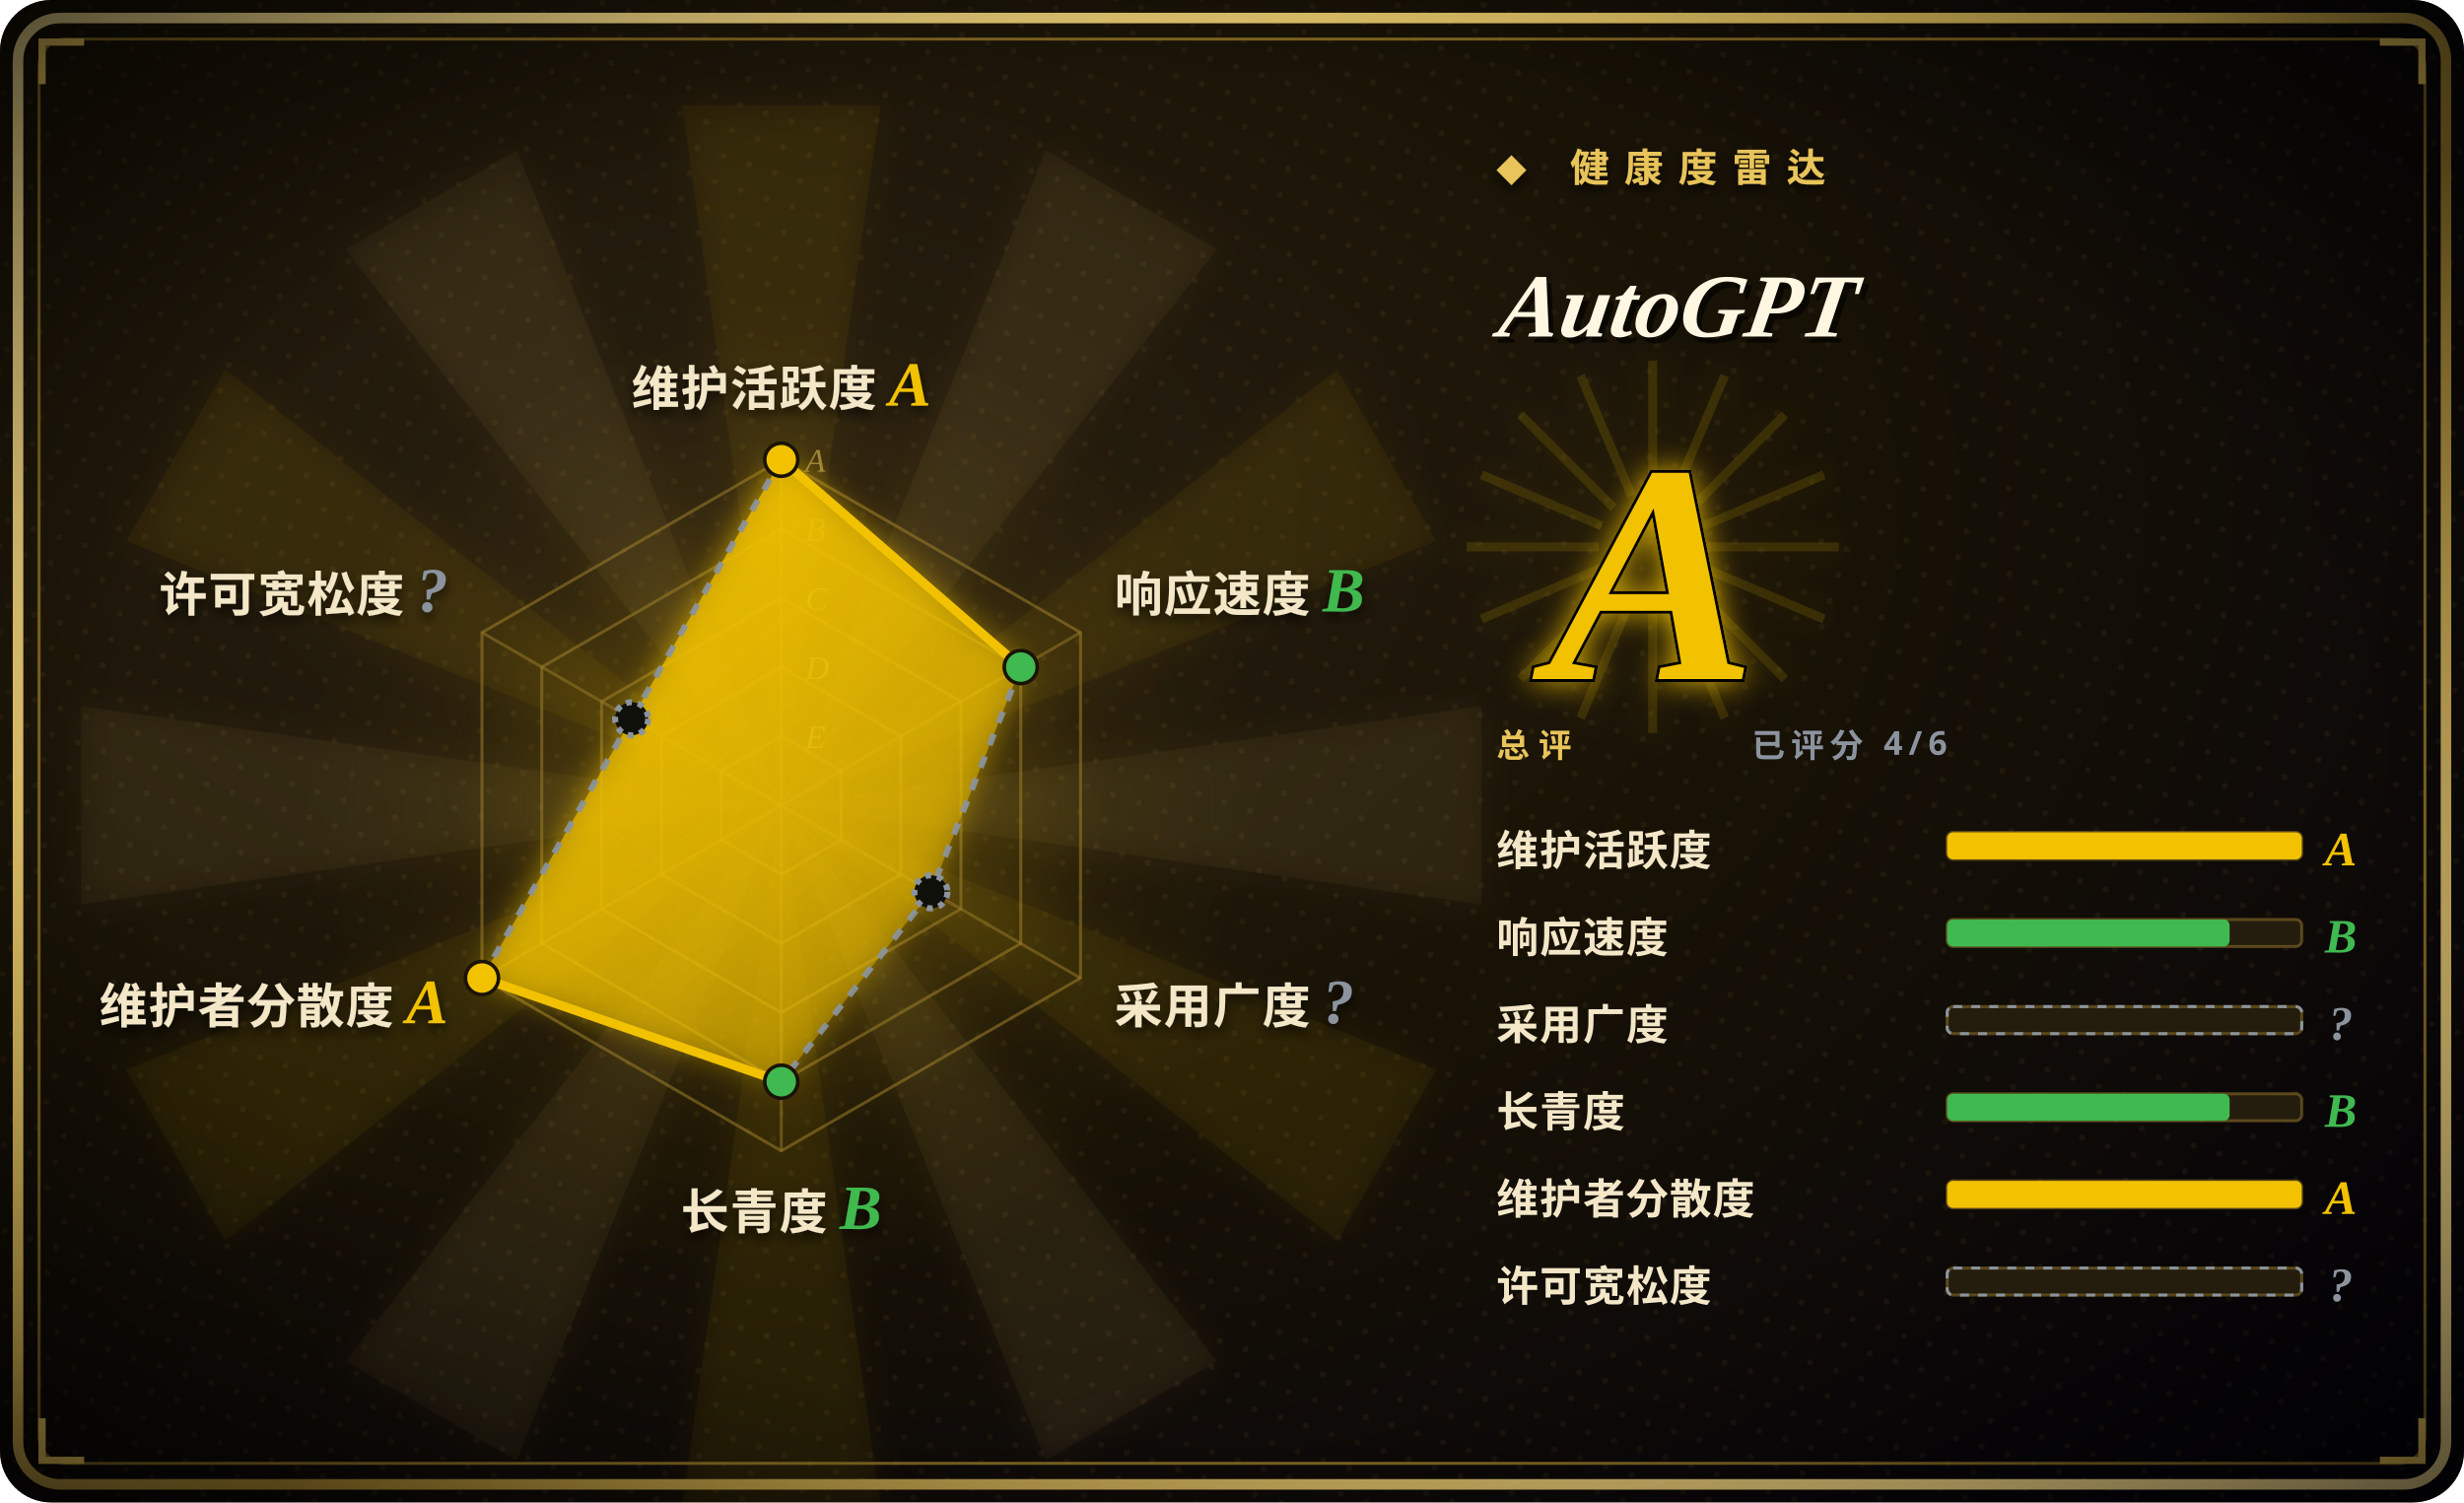
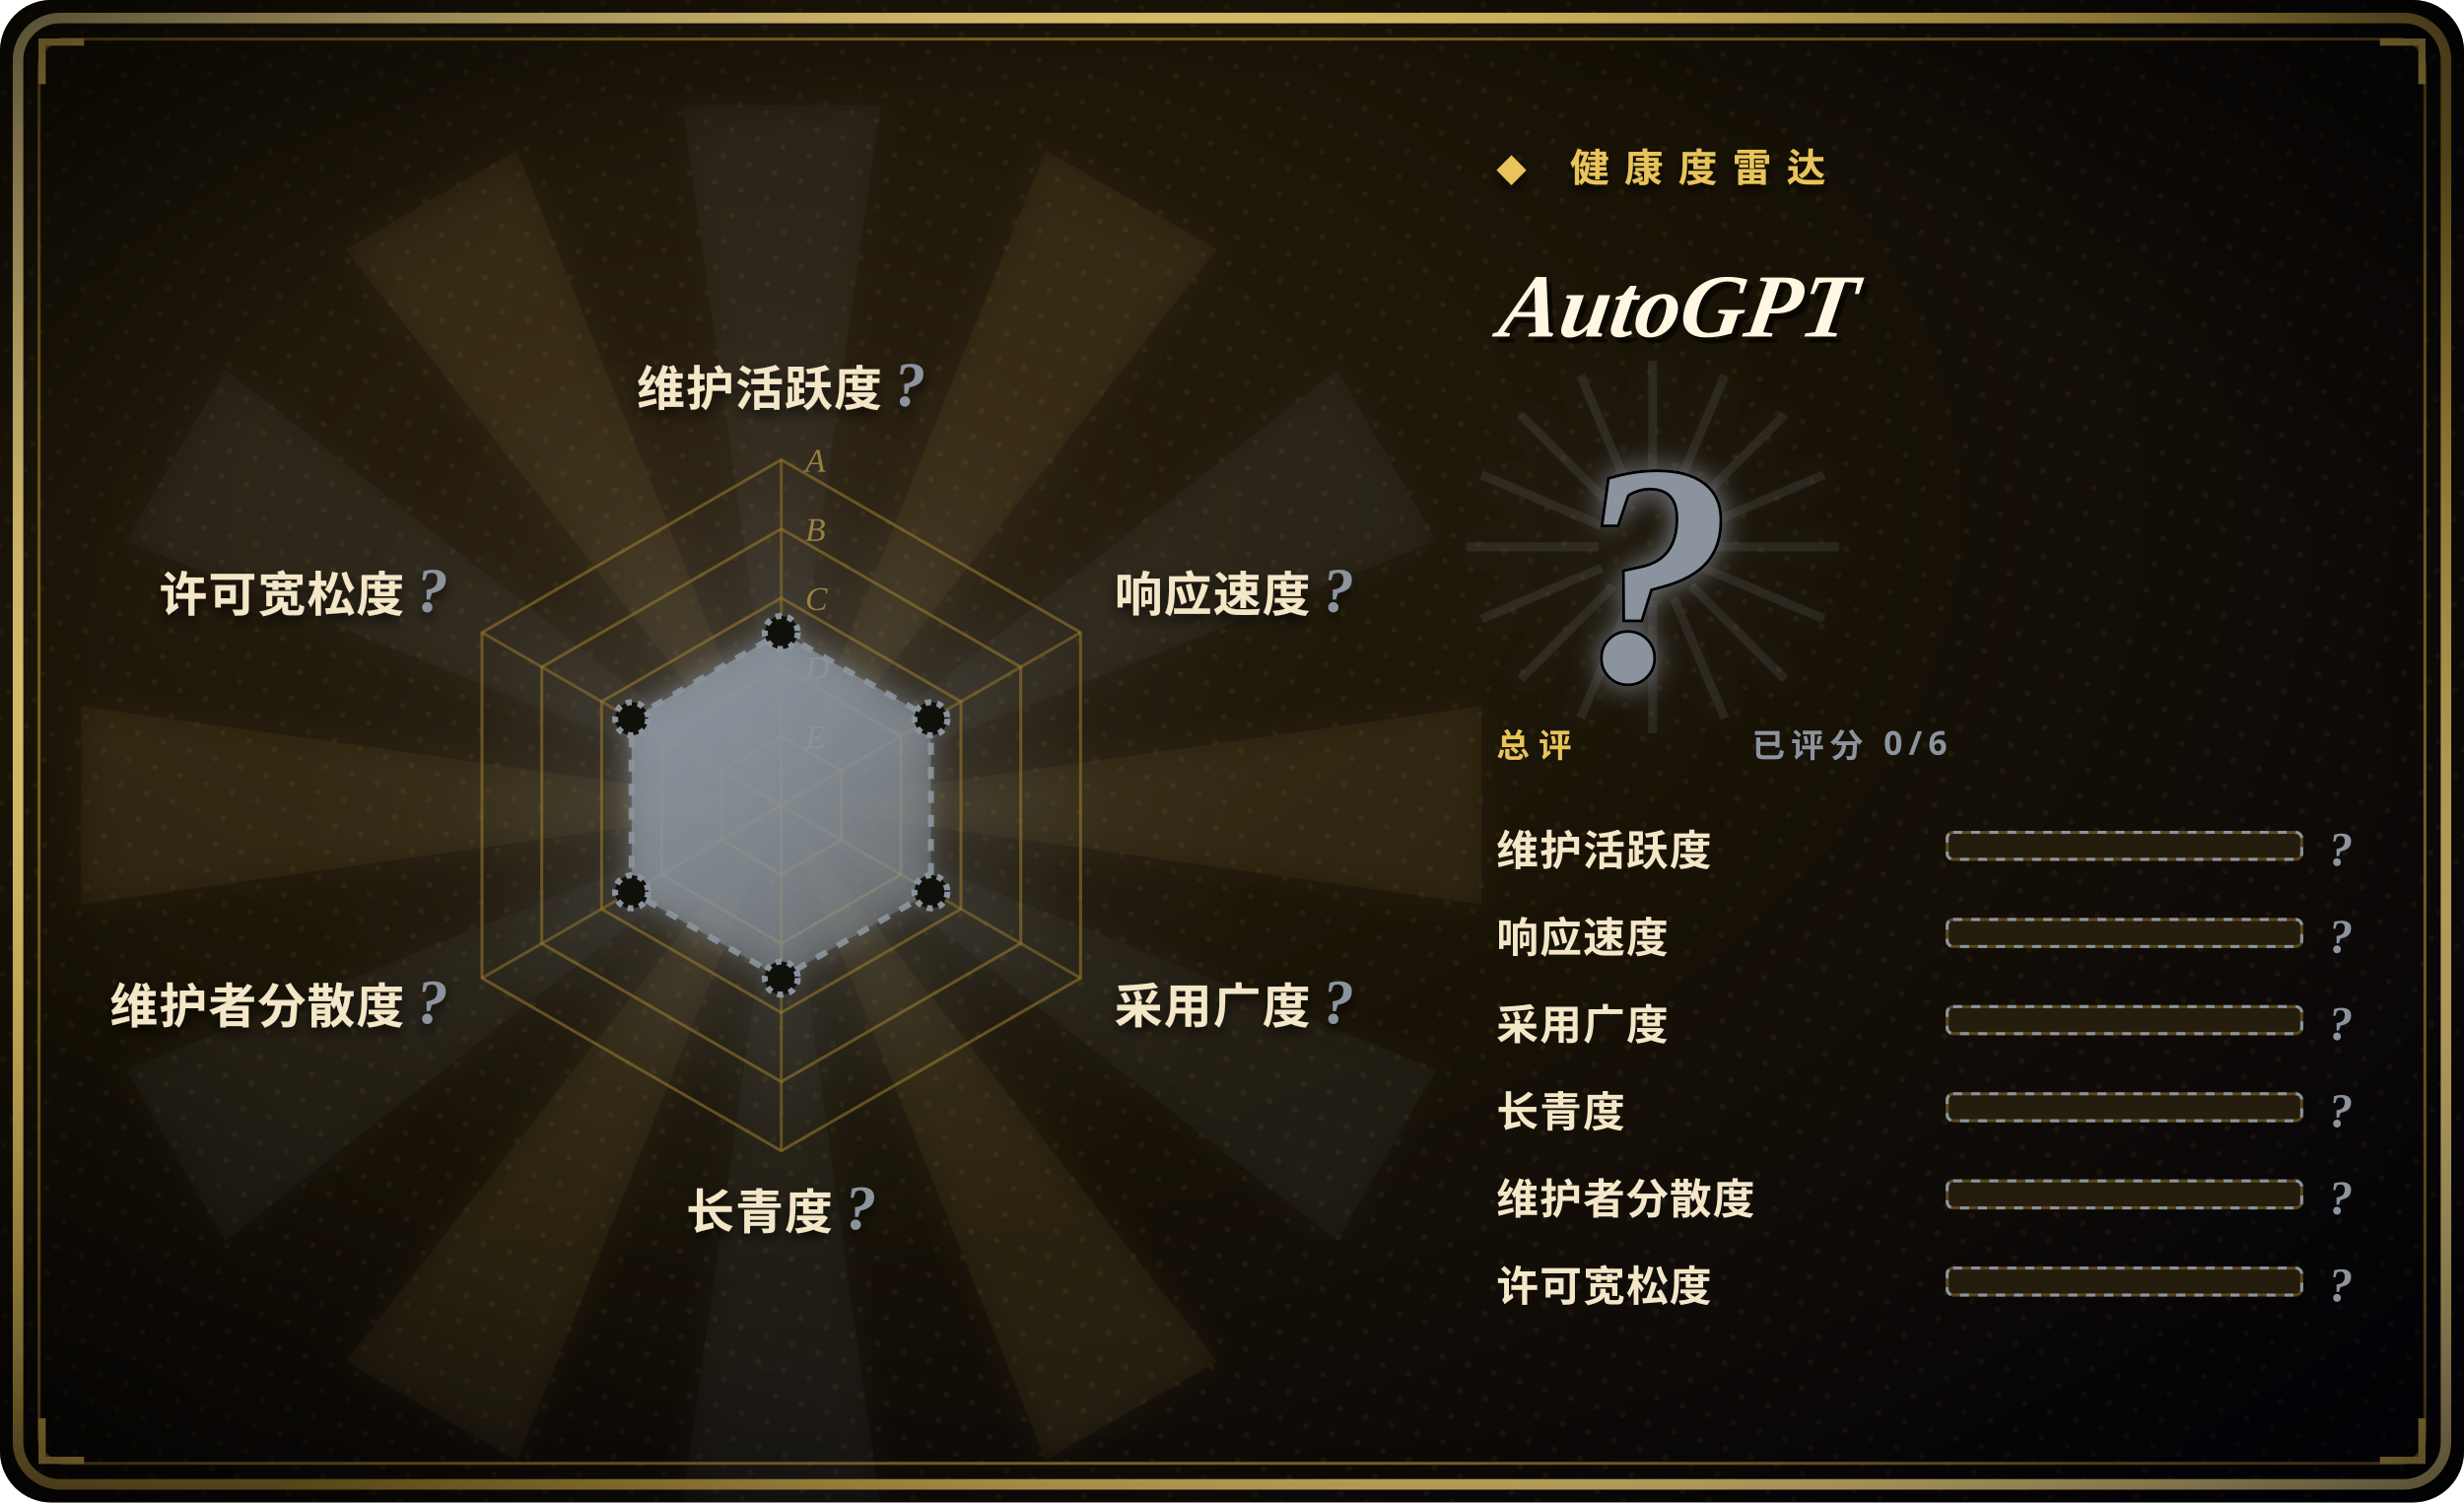
<svg xmlns="http://www.w3.org/2000/svg" width="820" height="500" viewBox="0 0 820 500">
  <defs>
    <radialGradient id="bg" cx="30%" cy="34%" r="90%">
      <stop offset="0%" stop-color="#2a2010" />
      <stop offset="48%" stop-color="#181206" />
      <stop offset="100%" stop-color="#05030a" />
    </radialGradient>
    <radialGradient id="vig" cx="50%" cy="50%" r="72%">
      <stop offset="62%" stop-color="#000000" stop-opacity="0" />
      <stop offset="100%" stop-color="#000000" stop-opacity="0.72" />
    </radialGradient>
    <linearGradient id="frame" x1="0" y1="0" x2="1" y2="1">
      <stop offset="0%" stop-color="#f6dd92" />
      <stop offset="45%" stop-color="#E8C45A" />
      <stop offset="55%" stop-color="#9c7d2a" />
      <stop offset="100%" stop-color="#f6dd92" />
    </linearGradient>
    <linearGradient id="poly" x1="0" y1="0" x2="0.7" y2="1">
-       <stop offset="0%" stop-color="#F2C200" stop-opacity="0.92" />
-       <stop offset="100%" stop-color="#F2C200" stop-opacity="0.34" />
+       <stop offset="0%" stop-color="#8B949E" stop-opacity="0.92" />
+       <stop offset="100%" stop-color="#8B949E" stop-opacity="0.34" />
    </linearGradient>
    <radialGradient id="halo" cx="50%" cy="50%" r="50%">
-       <stop offset="0%" stop-color="#F2C200" stop-opacity="0.34" />
-       <stop offset="68%" stop-color="#F2C200" stop-opacity="0.04" />
-       <stop offset="100%" stop-color="#F2C200" stop-opacity="0" />
+       <stop offset="0%" stop-color="#8B949E" stop-opacity="0.34" />
+       <stop offset="68%" stop-color="#8B949E" stop-opacity="0.04" />
+       <stop offset="100%" stop-color="#8B949E" stop-opacity="0" />
    </radialGradient>
    <filter id="glow" x="-60%" y="-60%" width="220%" height="220%">
      <feGaussianBlur stdDeviation="5" result="b" />
      <feMerge>
        <feMergeNode in="b" />
        <feMergeNode in="SourceGraphic" />
      </feMerge>
    </filter>
    <filter id="soft" x="-30%" y="-30%" width="160%" height="160%">
      <feDropShadow dx="0" dy="2" stdDeviation="2" flood-color="#000" flood-opacity="0.7" />
    </filter>
    <pattern id="halftone" width="9" height="9" patternUnits="userSpaceOnUse" patternTransform="rotate(18)">
      <circle cx="2" cy="2" r="1" fill="#E8C45A" fill-opacity="0.06" />
    </pattern>
  </defs>
  <rect width="820" height="500" rx="17" fill="url(#bg)" />
  <rect width="820" height="500" rx="17" fill="url(#halftone)" />
  <g opacity="0.5" filter="url(#glow)">
    <path d="M260,268 L493,235 L493,301 Z" fill="#E8C45A" fill-opacity="0.10" />
-     <path d="M260,268 L478,356 L445,413 Z" fill="#F2C200" fill-opacity="0.10" />
+     <path d="M260,268 L478,356 L445,413 Z" fill="#8B949E" fill-opacity="0.10" />
    <path d="M260,268 L405,453 L348,486 Z" fill="#E8C45A" fill-opacity="0.10" />
-     <path d="M260,268 L293,501 L227,501 Z" fill="#F2C200" fill-opacity="0.10" />
+     <path d="M260,268 L293,501 L227,501 Z" fill="#8B949E" fill-opacity="0.10" />
    <path d="M260,268 L172,486 L115,453 Z" fill="#E8C45A" fill-opacity="0.10" />
-     <path d="M260,268 L75,413 L42,356 Z" fill="#F2C200" fill-opacity="0.10" />
+     <path d="M260,268 L75,413 L42,356 Z" fill="#8B949E" fill-opacity="0.10" />
    <path d="M260,268 L27,301 L27,235 Z" fill="#E8C45A" fill-opacity="0.10" />
-     <path d="M260,268 L42,180 L75,123 Z" fill="#F2C200" fill-opacity="0.10" />
+     <path d="M260,268 L42,180 L75,123 Z" fill="#8B949E" fill-opacity="0.10" />
    <path d="M260,268 L115,83 L172,50 Z" fill="#E8C45A" fill-opacity="0.10" />
-     <path d="M260,268 L227,35 L293,35 Z" fill="#F2C200" fill-opacity="0.10" />
+     <path d="M260,268 L227,35 L293,35 Z" fill="#8B949E" fill-opacity="0.10" />
    <path d="M260,268 L348,50 L405,83 Z" fill="#E8C45A" fill-opacity="0.10" />
-     <path d="M260,268 L445,123 L478,180 Z" fill="#F2C200" fill-opacity="0.10" />
+     <path d="M260,268 L445,123 L478,180 Z" fill="#8B949E" fill-opacity="0.10" />
  </g>
  <circle cx="260" cy="268" r="161" fill="url(#halo)" />
  <rect x="6" y="6" width="808" height="488" rx="14" fill="none" stroke="url(#frame)" stroke-width="3.5" />
  <rect x="13" y="13" width="794" height="474" rx="9" fill="none" stroke="#9c7d2a" stroke-width="1" stroke-opacity="0.8" />
  <path d="M14,28 L14,14 L28,14" fill="none" stroke="#E8C45A" stroke-width="2.4" />
  <path d="M806,28 L806,14 L792,14" fill="none" stroke="#E8C45A" stroke-width="2.4" />
  <path d="M14,472 L14,486 L28,486" fill="none" stroke="#E8C45A" stroke-width="2.4" />
  <path d="M806,472 L806,486 L792,486" fill="none" stroke="#E8C45A" stroke-width="2.4" />
  <rect width="820" height="500" rx="17" fill="url(#vig)" />
  <polygon points="260.0,153.0 359.6,210.5 359.6,325.5 260.0,383.0 160.4,325.5 160.4,210.5" fill="none" stroke="#9c7d2a" stroke-opacity="0.55" stroke-width="1" />
  <polygon points="260.0,176.0 339.7,222.0 339.7,314.0 260.0,360.0 180.3,314.0 180.3,222.0" fill="none" stroke="#9c7d2a" stroke-opacity="0.55" stroke-width="1" />
  <polygon points="260.0,199.0 319.8,233.5 319.8,302.5 260.0,337.0 200.2,302.5 200.2,233.5" fill="none" stroke="#9c7d2a" stroke-opacity="0.55" stroke-width="1" />
  <polygon points="260.0,222.0 299.8,245.0 299.8,291.0 260.0,314.0 220.2,291.0 220.2,245.0" fill="none" stroke="#9c7d2a" stroke-opacity="0.55" stroke-width="1" />
  <polygon points="260.0,245.0 279.9,256.5 279.9,279.5 260.0,291.0 240.1,279.5 240.1,256.5" fill="none" stroke="#9c7d2a" stroke-opacity="0.55" stroke-width="1" />
  <line x1="260" y1="268" x2="260.0" y2="153.0" stroke="#9c7d2a" stroke-opacity="0.5" stroke-width="1" />
  <line x1="260" y1="268" x2="359.6" y2="210.5" stroke="#9c7d2a" stroke-opacity="0.5" stroke-width="1" />
  <line x1="260" y1="268" x2="359.6" y2="325.5" stroke="#9c7d2a" stroke-opacity="0.5" stroke-width="1" />
  <line x1="260" y1="268" x2="260.0" y2="383.0" stroke="#9c7d2a" stroke-opacity="0.5" stroke-width="1" />
  <line x1="260" y1="268" x2="160.4" y2="325.5" stroke="#9c7d2a" stroke-opacity="0.5" stroke-width="1" />
  <line x1="260" y1="268" x2="160.4" y2="210.5" stroke="#9c7d2a" stroke-opacity="0.5" stroke-width="1" />
  <text x="268" y="157.0" font-size="11" font-style="italic" fill="#E8C45A" fill-opacity="0.55" font-family="'Georgia','Times New Roman',serif">A</text>
  <text x="268" y="180.0" font-size="11" font-style="italic" fill="#E8C45A" fill-opacity="0.55" font-family="'Georgia','Times New Roman',serif">B</text>
  <text x="268" y="203.0" font-size="11" font-style="italic" fill="#E8C45A" fill-opacity="0.55" font-family="'Georgia','Times New Roman',serif">C</text>
  <text x="268" y="226.0" font-size="11" font-style="italic" fill="#E8C45A" fill-opacity="0.55" font-family="'Georgia','Times New Roman',serif">D</text>
  <text x="268" y="249.0" font-size="11" font-style="italic" fill="#E8C45A" fill-opacity="0.55" font-family="'Georgia','Times New Roman',serif">E</text>
-   <polygon points="260.0,153.0 339.7,222.0 309.8,296.8 260.0,360.0 160.4,325.5 210.2,239.2" fill="url(#poly)" filter="url(#glow)" />
-   <line x1="260.0" y1="153.0" x2="339.7" y2="222.0" stroke="#F2C200" stroke-width="3" />
-   <line x1="339.7" y1="222.0" x2="309.8" y2="296.8" stroke="#8B949E" stroke-width="2" stroke-dasharray="4 4" stroke-opacity="0.92" />
-   <line x1="309.8" y1="296.8" x2="260.0" y2="360.0" stroke="#8B949E" stroke-width="2" stroke-dasharray="4 4" stroke-opacity="0.92" />
-   <line x1="260.0" y1="360.0" x2="160.4" y2="325.5" stroke="#F2C200" stroke-width="3" />
-   <line x1="160.4" y1="325.5" x2="210.2" y2="239.2" stroke="#8B949E" stroke-width="2" stroke-dasharray="4 4" stroke-opacity="0.92" />
-   <line x1="210.2" y1="239.2" x2="260.0" y2="153.0" stroke="#8B949E" stroke-width="2" stroke-dasharray="4 4" stroke-opacity="0.92" />
-   <circle cx="260.0" cy="153.0" r="5.5" fill="#F2C200" stroke="#1a1306" stroke-width="1.2" />
-   <circle cx="339.7" cy="222.0" r="5.5" fill="#3FB950" stroke="#1a1306" stroke-width="1.2" />
+   <polygon points="260.0,210.5 309.8,239.2 309.8,296.8 260.0,325.5 210.2,296.8 210.2,239.2" fill="url(#poly)" filter="url(#glow)" />
+   <line x1="260.0" y1="210.5" x2="309.8" y2="239.2" stroke="#8B949E" stroke-width="2" stroke-dasharray="4 4" stroke-opacity="0.92" />
+   <line x1="309.8" y1="239.2" x2="309.8" y2="296.8" stroke="#8B949E" stroke-width="2" stroke-dasharray="4 4" stroke-opacity="0.92" />
+   <line x1="309.8" y1="296.8" x2="260.0" y2="325.5" stroke="#8B949E" stroke-width="2" stroke-dasharray="4 4" stroke-opacity="0.92" />
+   <line x1="260.0" y1="325.5" x2="210.2" y2="296.8" stroke="#8B949E" stroke-width="2" stroke-dasharray="4 4" stroke-opacity="0.92" />
+   <line x1="210.2" y1="296.8" x2="210.2" y2="239.2" stroke="#8B949E" stroke-width="2" stroke-dasharray="4 4" stroke-opacity="0.92" />
+   <line x1="210.2" y1="239.2" x2="260.0" y2="210.5" stroke="#8B949E" stroke-width="2" stroke-dasharray="4 4" stroke-opacity="0.92" />
+   <circle cx="260.0" cy="210.5" r="5.5" fill="#10100b" stroke="#8B949E" stroke-width="2" stroke-dasharray="2 2" />
+   <circle cx="309.8" cy="239.2" r="5.5" fill="#10100b" stroke="#8B949E" stroke-width="2" stroke-dasharray="2 2" />
  <circle cx="309.8" cy="296.8" r="5.5" fill="#10100b" stroke="#8B949E" stroke-width="2" stroke-dasharray="2 2" />
-   <circle cx="260.0" cy="360.0" r="5.5" fill="#3FB950" stroke="#1a1306" stroke-width="1.2" />
-   <circle cx="160.4" cy="325.5" r="5.5" fill="#F2C200" stroke="#1a1306" stroke-width="1.2" />
+   <circle cx="260.0" cy="325.5" r="5.5" fill="#10100b" stroke="#8B949E" stroke-width="2" stroke-dasharray="2 2" />
+   <circle cx="210.2" cy="296.8" r="5.5" fill="#10100b" stroke="#8B949E" stroke-width="2" stroke-dasharray="2 2" />
  <circle cx="210.2" cy="239.2" r="5.5" fill="#10100b" stroke="#8B949E" stroke-width="2" stroke-dasharray="2 2" />
-   <text x="260.0" y="135.0" font-size="16" font-weight="900" fill="#f3e7c8" text-anchor="middle" font-family="'PingFang SC','Hiragino Sans GB','Heiti SC','Microsoft YaHei',sans-serif" letter-spacing="0.4" filter="url(#soft)">维护活跃度 <tspan fill="#F2C200" font-family="'Georgia','Times New Roman',serif" font-style="italic" font-size="21">A</tspan>
+   <text x="260.0" y="135.0" font-size="16" font-weight="900" fill="#f3e7c8" text-anchor="middle" font-family="'PingFang SC','Hiragino Sans GB','Heiti SC','Microsoft YaHei',sans-serif" letter-spacing="0.4" filter="url(#soft)">维护活跃度 <tspan fill="#8B949E" font-family="'Georgia','Times New Roman',serif" font-style="italic" font-size="21">?</tspan>
  </text>
-   <text x="370.9" y="203.5" font-size="16" font-weight="900" fill="#f3e7c8" text-anchor="start" font-family="'PingFang SC','Hiragino Sans GB','Heiti SC','Microsoft YaHei',sans-serif" letter-spacing="0.4" filter="url(#soft)">响应速度 <tspan fill="#3FB950" font-family="'Georgia','Times New Roman',serif" font-style="italic" font-size="21">B</tspan>
+   <text x="370.9" y="203.5" font-size="16" font-weight="900" fill="#f3e7c8" text-anchor="start" font-family="'PingFang SC','Hiragino Sans GB','Heiti SC','Microsoft YaHei',sans-serif" letter-spacing="0.4" filter="url(#soft)">响应速度 <tspan fill="#8B949E" font-family="'Georgia','Times New Roman',serif" font-style="italic" font-size="21">?</tspan>
  </text>
  <text x="370.9" y="340.5" font-size="16" font-weight="900" fill="#f3e7c8" text-anchor="start" font-family="'PingFang SC','Hiragino Sans GB','Heiti SC','Microsoft YaHei',sans-serif" letter-spacing="0.4" filter="url(#soft)">采用广度 <tspan fill="#8B949E" font-family="'Georgia','Times New Roman',serif" font-style="italic" font-size="21">?</tspan>
  </text>
-   <text x="260.0" y="409.0" font-size="16" font-weight="900" fill="#f3e7c8" text-anchor="middle" font-family="'PingFang SC','Hiragino Sans GB','Heiti SC','Microsoft YaHei',sans-serif" letter-spacing="0.4" filter="url(#soft)">长青度 <tspan fill="#3FB950" font-family="'Georgia','Times New Roman',serif" font-style="italic" font-size="21">B</tspan>
+   <text x="260.0" y="409.0" font-size="16" font-weight="900" fill="#f3e7c8" text-anchor="middle" font-family="'PingFang SC','Hiragino Sans GB','Heiti SC','Microsoft YaHei',sans-serif" letter-spacing="0.4" filter="url(#soft)">长青度 <tspan fill="#8B949E" font-family="'Georgia','Times New Roman',serif" font-style="italic" font-size="21">?</tspan>
  </text>
-   <text x="149.1" y="340.5" font-size="16" font-weight="900" fill="#f3e7c8" text-anchor="end" font-family="'PingFang SC','Hiragino Sans GB','Heiti SC','Microsoft YaHei',sans-serif" letter-spacing="0.4" filter="url(#soft)">维护者分散度 <tspan fill="#F2C200" font-family="'Georgia','Times New Roman',serif" font-style="italic" font-size="21">A</tspan>
+   <text x="149.1" y="340.5" font-size="16" font-weight="900" fill="#f3e7c8" text-anchor="end" font-family="'PingFang SC','Hiragino Sans GB','Heiti SC','Microsoft YaHei',sans-serif" letter-spacing="0.4" filter="url(#soft)">维护者分散度 <tspan fill="#8B949E" font-family="'Georgia','Times New Roman',serif" font-style="italic" font-size="21">?</tspan>
  </text>
  <text x="149.1" y="203.5" font-size="16" font-weight="900" fill="#f3e7c8" text-anchor="end" font-family="'PingFang SC','Hiragino Sans GB','Heiti SC','Microsoft YaHei',sans-serif" letter-spacing="0.4" filter="url(#soft)">许可宽松度 <tspan fill="#8B949E" font-family="'Georgia','Times New Roman',serif" font-style="italic" font-size="21">?</tspan>
  </text>
  <text x="498" y="60" font-size="13" letter-spacing="5" fill="#E8C45A" font-weight="900" font-family="'PingFang SC','Hiragino Sans GB','Heiti SC','Microsoft YaHei',sans-serif" filter="url(#soft)">◆ 健康度雷达</text>
  <g transform="translate(498,112) skewX(-9)">
    <text x="2" y="2" font-size="30" font-weight="900" font-style="italic" fill="#000" fill-opacity="0.6" font-family="'Georgia','Times New Roman',serif">AutoGPT</text>
    <text x="0" y="0" font-size="30" font-weight="900" font-style="italic" fill="#fff7e2" font-family="'Georgia','Times New Roman',serif">AutoGPT</text>
  </g>
  <line x1="498" y1="124" x2="648" y2="124" stroke="url(#frame)" stroke-width="2" />
  <g opacity="0.85" filter="url(#glow)">
-     <line x1="568" y1="182" x2="612" y2="182" stroke="#F2C200" stroke-opacity="0.16" stroke-width="3" />
-     <line x1="567" y1="189" x2="607" y2="206" stroke="#F2C200" stroke-opacity="0.16" stroke-width="3" />
-     <line x1="563" y1="195" x2="594" y2="226" stroke="#F2C200" stroke-opacity="0.16" stroke-width="3" />
-     <line x1="557" y1="199" x2="574" y2="239" stroke="#F2C200" stroke-opacity="0.16" stroke-width="3" />
-     <line x1="550" y1="200" x2="550" y2="244" stroke="#F2C200" stroke-opacity="0.16" stroke-width="3" />
-     <line x1="543" y1="199" x2="526" y2="239" stroke="#F2C200" stroke-opacity="0.16" stroke-width="3" />
-     <line x1="537" y1="195" x2="506" y2="226" stroke="#F2C200" stroke-opacity="0.16" stroke-width="3" />
-     <line x1="533" y1="189" x2="493" y2="206" stroke="#F2C200" stroke-opacity="0.16" stroke-width="3" />
-     <line x1="532" y1="182" x2="488" y2="182" stroke="#F2C200" stroke-opacity="0.16" stroke-width="3" />
-     <line x1="533" y1="175" x2="493" y2="158" stroke="#F2C200" stroke-opacity="0.16" stroke-width="3" />
-     <line x1="537" y1="169" x2="506" y2="138" stroke="#F2C200" stroke-opacity="0.16" stroke-width="3" />
-     <line x1="543" y1="165" x2="526" y2="125" stroke="#F2C200" stroke-opacity="0.16" stroke-width="3" />
-     <line x1="550" y1="164" x2="550" y2="120" stroke="#F2C200" stroke-opacity="0.16" stroke-width="3" />
-     <line x1="557" y1="165" x2="574" y2="125" stroke="#F2C200" stroke-opacity="0.16" stroke-width="3" />
-     <line x1="563" y1="169" x2="594" y2="138" stroke="#F2C200" stroke-opacity="0.16" stroke-width="3" />
-     <line x1="567" y1="175" x2="607" y2="158" stroke="#F2C200" stroke-opacity="0.16" stroke-width="3" />
+     <line x1="568" y1="182" x2="612" y2="182" stroke="#8B949E" stroke-opacity="0.16" stroke-width="3" />
+     <line x1="567" y1="189" x2="607" y2="206" stroke="#8B949E" stroke-opacity="0.16" stroke-width="3" />
+     <line x1="563" y1="195" x2="594" y2="226" stroke="#8B949E" stroke-opacity="0.16" stroke-width="3" />
+     <line x1="557" y1="199" x2="574" y2="239" stroke="#8B949E" stroke-opacity="0.16" stroke-width="3" />
+     <line x1="550" y1="200" x2="550" y2="244" stroke="#8B949E" stroke-opacity="0.16" stroke-width="3" />
+     <line x1="543" y1="199" x2="526" y2="239" stroke="#8B949E" stroke-opacity="0.16" stroke-width="3" />
+     <line x1="537" y1="195" x2="506" y2="226" stroke="#8B949E" stroke-opacity="0.16" stroke-width="3" />
+     <line x1="533" y1="189" x2="493" y2="206" stroke="#8B949E" stroke-opacity="0.16" stroke-width="3" />
+     <line x1="532" y1="182" x2="488" y2="182" stroke="#8B949E" stroke-opacity="0.16" stroke-width="3" />
+     <line x1="533" y1="175" x2="493" y2="158" stroke="#8B949E" stroke-opacity="0.16" stroke-width="3" />
+     <line x1="537" y1="169" x2="506" y2="138" stroke="#8B949E" stroke-opacity="0.16" stroke-width="3" />
+     <line x1="543" y1="165" x2="526" y2="125" stroke="#8B949E" stroke-opacity="0.16" stroke-width="3" />
+     <line x1="550" y1="164" x2="550" y2="120" stroke="#8B949E" stroke-opacity="0.16" stroke-width="3" />
+     <line x1="557" y1="165" x2="574" y2="125" stroke="#8B949E" stroke-opacity="0.16" stroke-width="3" />
+     <line x1="563" y1="169" x2="594" y2="138" stroke="#8B949E" stroke-opacity="0.16" stroke-width="3" />
+     <line x1="567" y1="175" x2="607" y2="158" stroke="#8B949E" stroke-opacity="0.16" stroke-width="3" />
  </g>
-   <text x="550" y="226" font-size="104" font-weight="900" font-style="italic" text-anchor="middle" fill="#F2C200" stroke="#000" stroke-width="2" paint-order="stroke" font-family="'Georgia','Times New Roman',serif" filter="url(#glow)">A</text>
+   <text x="550" y="226" font-size="104" font-weight="900" font-style="italic" text-anchor="middle" fill="#8B949E" stroke="#000" stroke-width="2" paint-order="stroke" font-family="'Georgia','Times New Roman',serif" filter="url(#glow)">?</text>
  <text x="498" y="252" font-size="11" letter-spacing="3" fill="#E8C45A" font-family="'PingFang SC','Hiragino Sans GB','Heiti SC','Microsoft YaHei',sans-serif" font-weight="900">总评</text>
-   <text x="648" y="252" font-size="11" letter-spacing="2" fill="#8B949E" font-family="'PingFang SC','Hiragino Sans GB','Heiti SC','Microsoft YaHei',sans-serif" font-weight="900" text-anchor="end">已评分 4/6</text>
+   <text x="648" y="252" font-size="11" letter-spacing="2" fill="#8B949E" font-family="'PingFang SC','Hiragino Sans GB','Heiti SC','Microsoft YaHei',sans-serif" font-weight="900" text-anchor="end">已评分 0/6</text>
  <text x="498" y="288" font-size="14" font-weight="900" fill="#f3e7c8" font-family="'PingFang SC','Hiragino Sans GB','Heiti SC','Microsoft YaHei',sans-serif" letter-spacing="0.4">维护活跃度</text>
  <rect x="648" y="277" width="118" height="9" rx="2" fill="#241d0e" stroke="#9c7d2a" stroke-opacity="0.5" />
-   <rect x="648" y="277" width="118" height="9" rx="2" fill="#F2C200" />
-   <text x="779" y="288" font-size="16" font-weight="900" font-style="italic" fill="#F2C200" font-family="'Georgia','Times New Roman',serif" text-anchor="middle">A</text>
+   <rect x="648" y="277" width="118" height="9" rx="2" fill="none" stroke="#8B949E" stroke-dasharray="3 3" />
+   <text x="779" y="288" font-size="16" font-weight="900" font-style="italic" fill="#8B949E" font-family="'Georgia','Times New Roman',serif" text-anchor="middle">?</text>
  <text x="498" y="317" font-size="14" font-weight="900" fill="#f3e7c8" font-family="'PingFang SC','Hiragino Sans GB','Heiti SC','Microsoft YaHei',sans-serif" letter-spacing="0.4">响应速度</text>
  <rect x="648" y="306" width="118" height="9" rx="2" fill="#241d0e" stroke="#9c7d2a" stroke-opacity="0.5" />
-   <rect x="648" y="306" width="94" height="9" rx="2" fill="#3FB950" />
-   <text x="779" y="317" font-size="16" font-weight="900" font-style="italic" fill="#3FB950" font-family="'Georgia','Times New Roman',serif" text-anchor="middle">B</text>
+   <rect x="648" y="306" width="118" height="9" rx="2" fill="none" stroke="#8B949E" stroke-dasharray="3 3" />
+   <text x="779" y="317" font-size="16" font-weight="900" font-style="italic" fill="#8B949E" font-family="'Georgia','Times New Roman',serif" text-anchor="middle">?</text>
  <text x="498" y="346" font-size="14" font-weight="900" fill="#f3e7c8" font-family="'PingFang SC','Hiragino Sans GB','Heiti SC','Microsoft YaHei',sans-serif" letter-spacing="0.4">采用广度</text>
  <rect x="648" y="335" width="118" height="9" rx="2" fill="#241d0e" stroke="#9c7d2a" stroke-opacity="0.5" />
  <rect x="648" y="335" width="118" height="9" rx="2" fill="none" stroke="#8B949E" stroke-dasharray="3 3" />
  <text x="779" y="346" font-size="16" font-weight="900" font-style="italic" fill="#8B949E" font-family="'Georgia','Times New Roman',serif" text-anchor="middle">?</text>
  <text x="498" y="375" font-size="14" font-weight="900" fill="#f3e7c8" font-family="'PingFang SC','Hiragino Sans GB','Heiti SC','Microsoft YaHei',sans-serif" letter-spacing="0.4">长青度</text>
  <rect x="648" y="364" width="118" height="9" rx="2" fill="#241d0e" stroke="#9c7d2a" stroke-opacity="0.5" />
-   <rect x="648" y="364" width="94" height="9" rx="2" fill="#3FB950" />
-   <text x="779" y="375" font-size="16" font-weight="900" font-style="italic" fill="#3FB950" font-family="'Georgia','Times New Roman',serif" text-anchor="middle">B</text>
+   <rect x="648" y="364" width="118" height="9" rx="2" fill="none" stroke="#8B949E" stroke-dasharray="3 3" />
+   <text x="779" y="375" font-size="16" font-weight="900" font-style="italic" fill="#8B949E" font-family="'Georgia','Times New Roman',serif" text-anchor="middle">?</text>
  <text x="498" y="404" font-size="14" font-weight="900" fill="#f3e7c8" font-family="'PingFang SC','Hiragino Sans GB','Heiti SC','Microsoft YaHei',sans-serif" letter-spacing="0.4">维护者分散度</text>
  <rect x="648" y="393" width="118" height="9" rx="2" fill="#241d0e" stroke="#9c7d2a" stroke-opacity="0.5" />
-   <rect x="648" y="393" width="118" height="9" rx="2" fill="#F2C200" />
-   <text x="779" y="404" font-size="16" font-weight="900" font-style="italic" fill="#F2C200" font-family="'Georgia','Times New Roman',serif" text-anchor="middle">A</text>
+   <rect x="648" y="393" width="118" height="9" rx="2" fill="none" stroke="#8B949E" stroke-dasharray="3 3" />
+   <text x="779" y="404" font-size="16" font-weight="900" font-style="italic" fill="#8B949E" font-family="'Georgia','Times New Roman',serif" text-anchor="middle">?</text>
  <text x="498" y="433" font-size="14" font-weight="900" fill="#f3e7c8" font-family="'PingFang SC','Hiragino Sans GB','Heiti SC','Microsoft YaHei',sans-serif" letter-spacing="0.4">许可宽松度</text>
  <rect x="648" y="422" width="118" height="9" rx="2" fill="#241d0e" stroke="#9c7d2a" stroke-opacity="0.5" />
  <rect x="648" y="422" width="118" height="9" rx="2" fill="none" stroke="#8B949E" stroke-dasharray="3 3" />
  <text x="779" y="433" font-size="16" font-weight="900" font-style="italic" fill="#8B949E" font-family="'Georgia','Times New Roman',serif" text-anchor="middle">?</text>
</svg>
